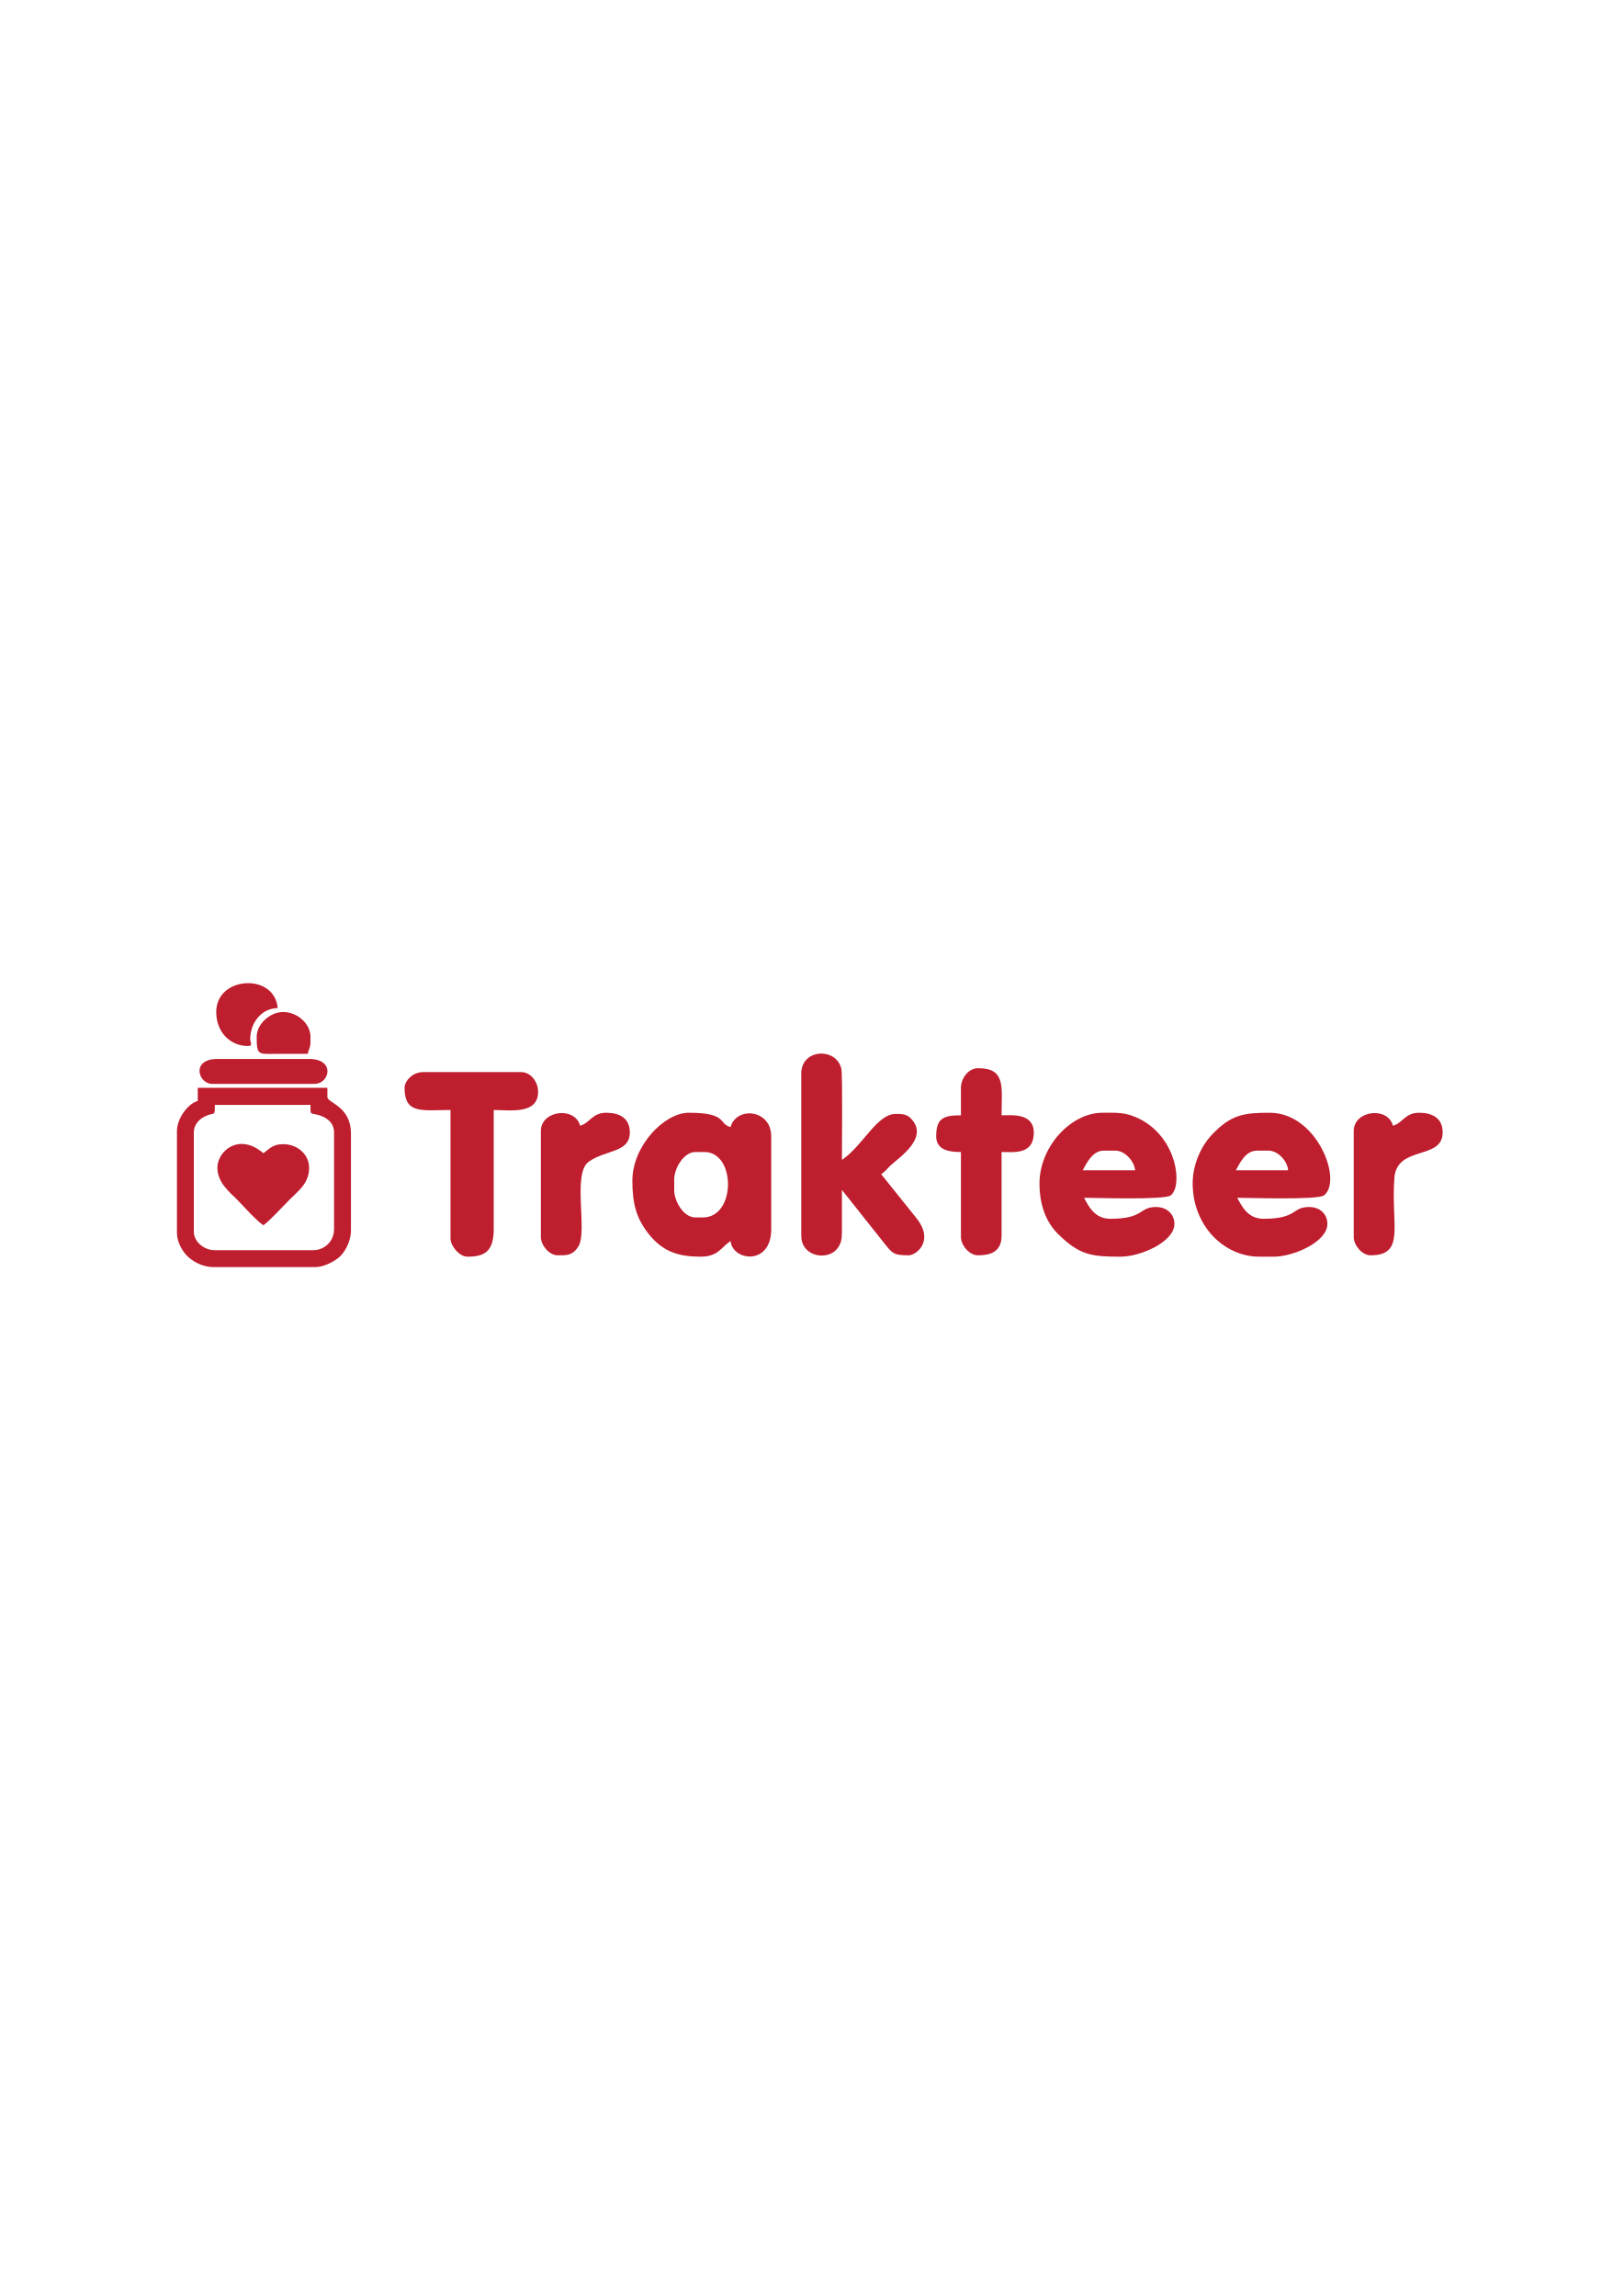
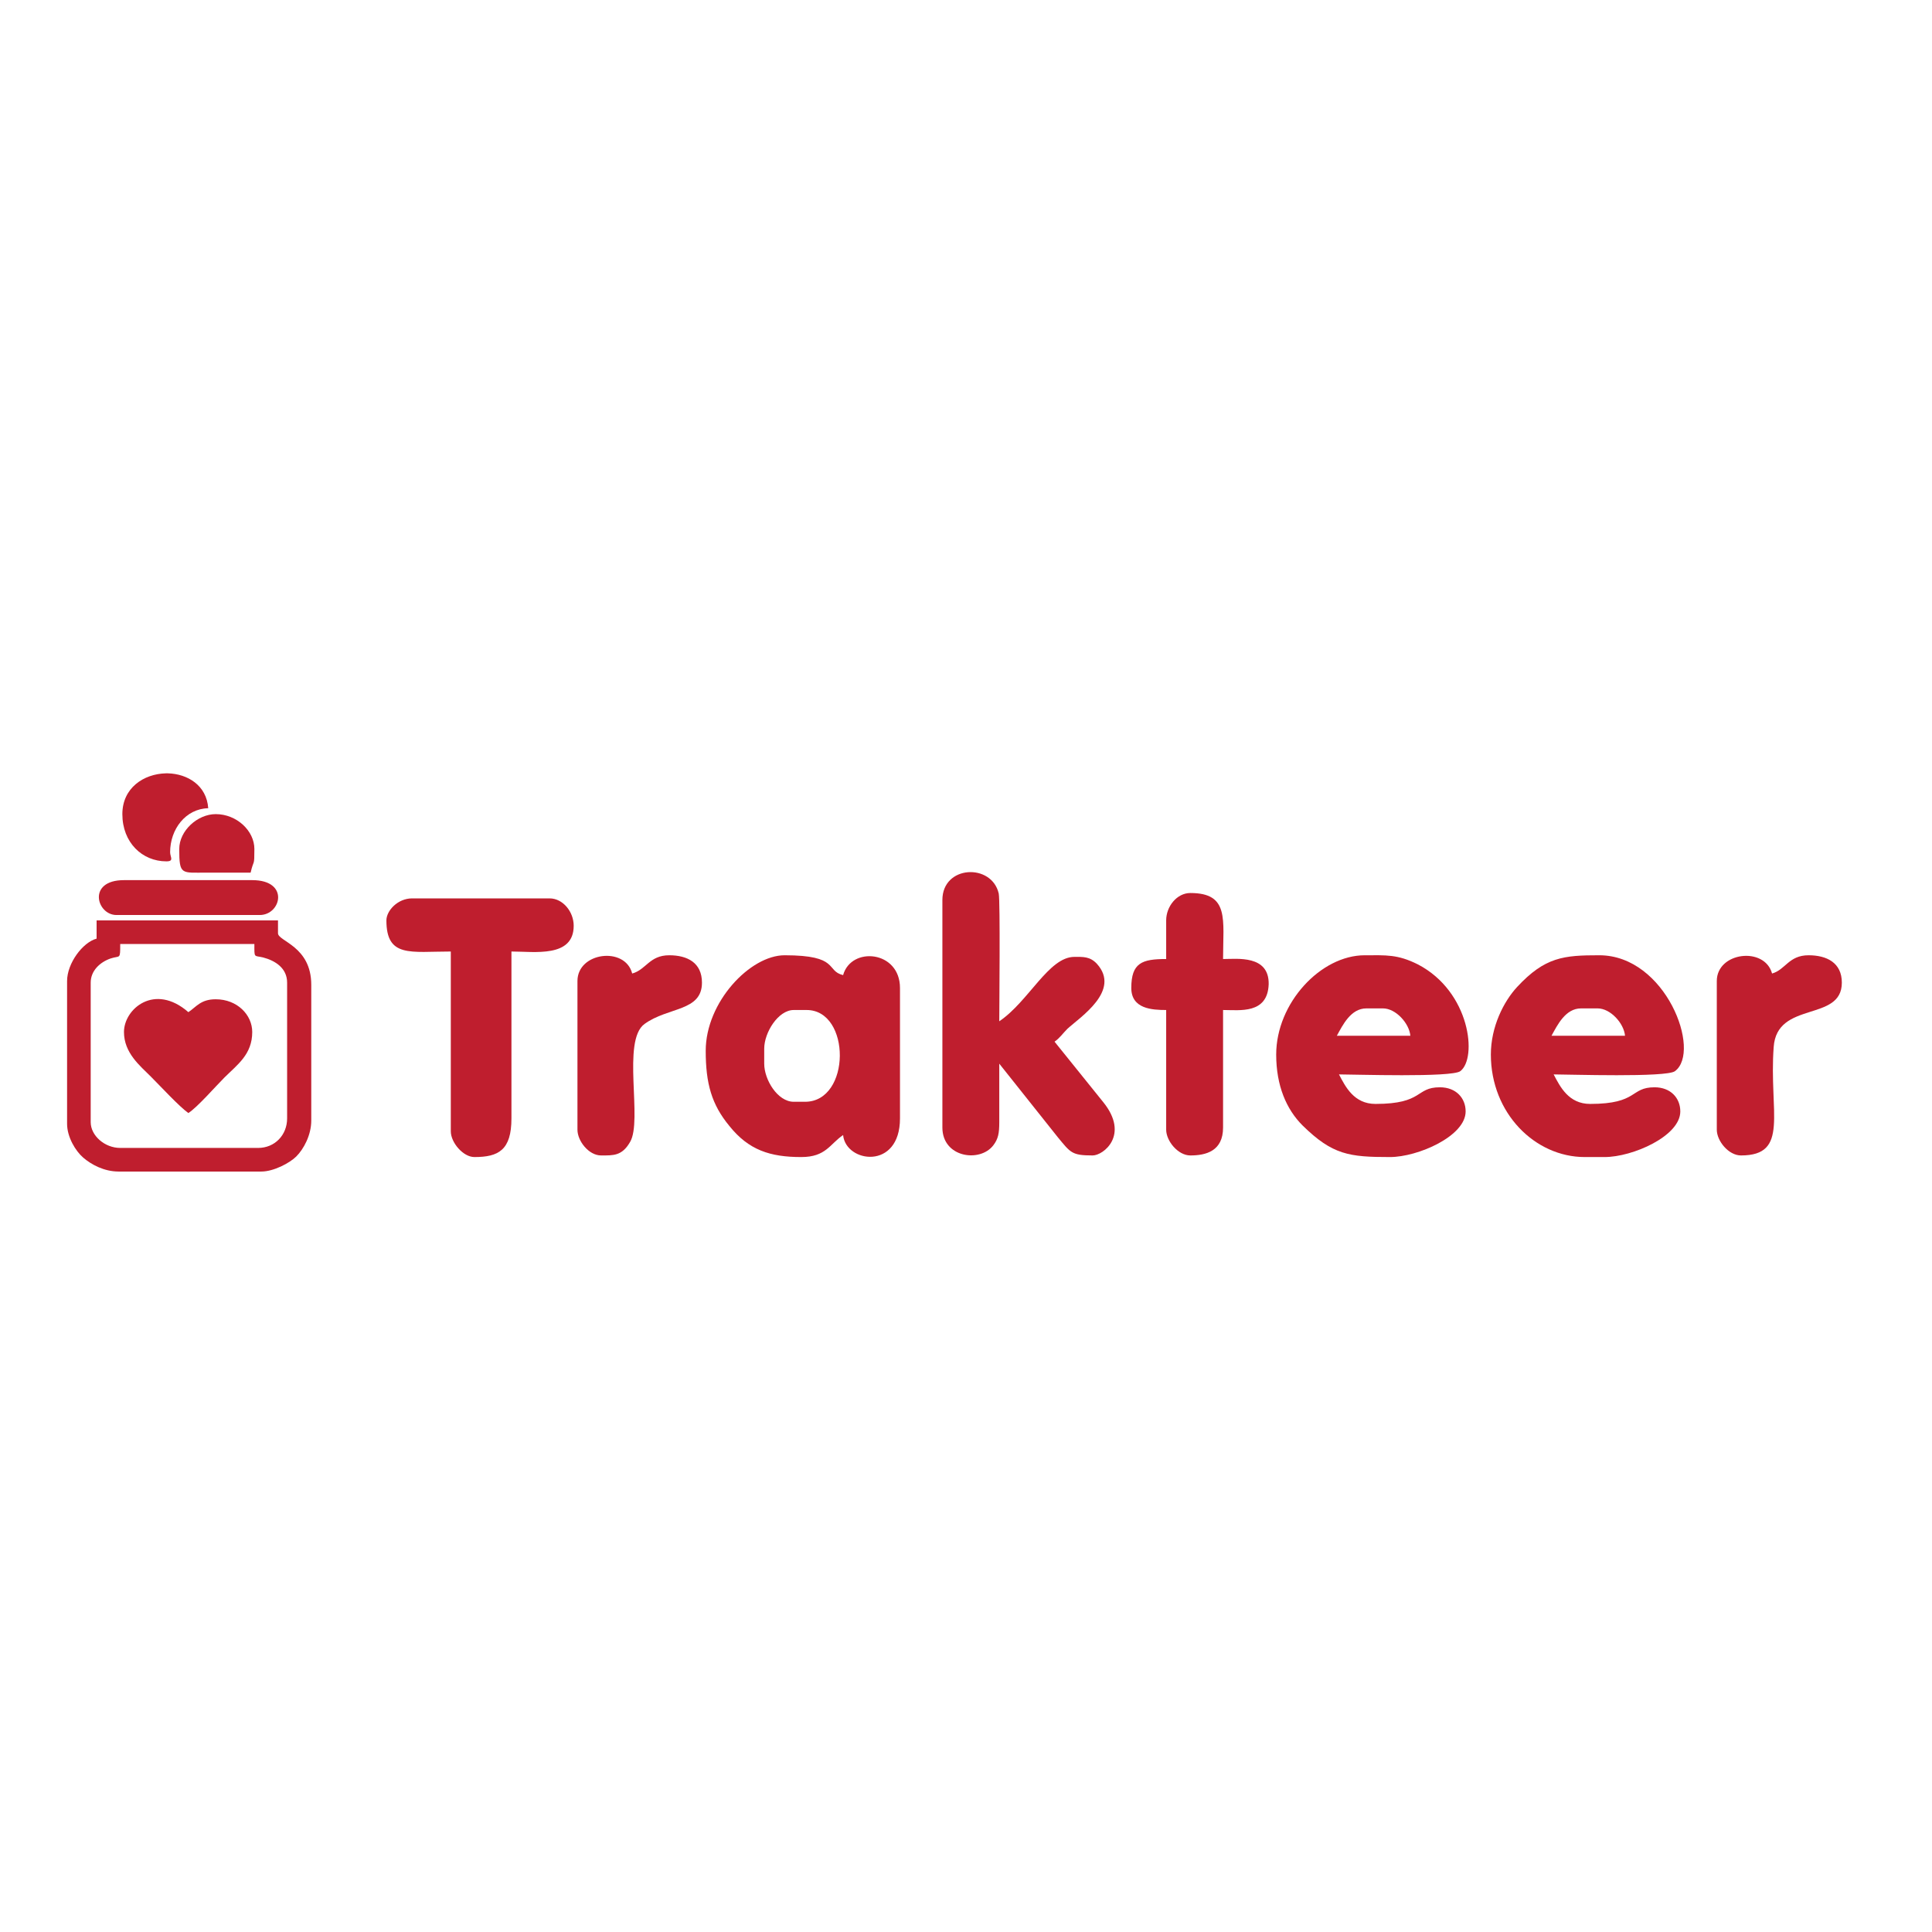
- <svg xmlns="http://www.w3.org/2000/svg" xml:space="preserve" width="8.267in" height="11.693in" version="1.1" style="shape-rendering:geometricPrecision; text-rendering:geometricPrecision; image-rendering:optimizeQuality; fill-rule:evenodd; clip-rule:evenodd" viewBox="0 0 8267 11691">
+ <svg xmlns="http://www.w3.org/2000/svg" xml:space="preserve" width="3.6in" height="3.6in" version="1.1" style="shape-rendering:geometricPrecision; text-rendering:geometricPrecision; image-rendering:optimizeQuality; fill-rule:evenodd; clip-rule:evenodd" viewBox="0 0 3600 3600">
  <defs>
    <style type="text/css">
   
    .fil0 {fill:none}
    .fil1 {fill:#BF1E2E}
   
  </style>
  </defs>
  <g id="Layer_x0020_1">
-     <rect class="fil0" x="515" y="4832" width="7180" height="2194" />
-     <g id="_3010630167696">
-       <path class="fil1" d="M3580 6199l-40 0c-58,0 -107,-80 -107,-140l0 -53c0,-59 50,-140 107,-140l47 0c161,0 161,333 -7,333zm-360 -187c0,119 21,195 86,275 70,86 148,112 261,112 90,0 104,-47 153,-80 9,102 207,128 207,-60l0 -473c0,-138 -178,-154 -207,-47 -64,-17 -13,-73 -213,-73 -125,0 -287,169 -287,346z" />
-       <path class="fil1" d="M4080 5466l0 826c0,109 136,129 184,65 18,-24 23,-44 23,-84 0,-72 0,-143 0,-214l212 267c46,58 51,66 128,66 38,0 134,-73 38,-191l-178 -222c20,-13 30,-28 48,-45 47,-43 194,-140 106,-236 -24,-27 -50,-26 -81,-26 -95,0 -166,162 -273,234 0,-48 4,-436 -3,-464 -25,-110 -204,-103 -204,24z" />
-       <path class="fil1" d="M6400 5859l60 0c48,0 96,54 99,100l-266 0c21,-39 50,-100 107,-100zm-327 167c0,214 158,373 340,373l73 0c100,0 273,-75 273,-167 0,-47 -35,-86 -93,-86 -89,0 -58,60 -233,60 -78,0 -110,-63 -133,-107 54,0 409,12 441,-12 98,-73 -34,-421 -275,-421 -128,0 -198,7 -298,115 -49,52 -95,145 -95,245z" />
-       <path class="fil1" d="M5620 5859l60 0c48,0 96,54 100,100l-267 0c21,-39 51,-100 107,-100zm-327 167c0,114 36,200 95,258 109,107 169,115 318,115 101,0 274,-75 274,-167 0,-47 -35,-86 -94,-86 -88,0 -58,60 -233,60 -78,0 -110,-63 -133,-107 54,0 409,12 441,-12 61,-46 36,-288 -155,-388 -72,-37 -115,-33 -193,-33 -160,0 -320,173 -320,360z" />
-       <path class="fil1" d="M2060 5539c0,136 89,113 234,113l0 654c0,40 46,93 86,93 87,0 134,-26 134,-140l0 -607c84,0 226,24 226,-93 0,-51 -38,-100 -86,-100l-500 0c-53,0 -94,45 -94,80z" />
-       <path class="fil1" d="M1594 6366l-500 0c-57,0 -107,-45 -107,-94l0 -506c0,-43 32,-74 72,-88 35,-13 35,5 35,-52l487 0c0,52 -2,41 31,49 44,10 89,37 89,91l0 493c0,60 -47,107 -107,107zm-587 -760c-50,13 -106,89 -106,153l0 520c0,48 31,98 58,122 29,26 76,51 128,51l520 0c44,0 102,-32 125,-55 27,-26 55,-79 55,-131l0 -494c0,-140 -120,-156 -120,-186l0 -47 -660 0 0 67z" />
-       <path class="fil1" d="M4893 5539l0 140c-88,0 -126,14 -126,107 0,74 75,80 126,80l0 433c0,41 42,93 87,93 58,0 120,-14 120,-100l0 -426c60,0 161,15 164,-94 3,-107 -113,-93 -164,-93 0,-144 23,-240 -120,-240 -48,0 -87,51 -87,100z" />
-       <path class="fil1" d="M6893 5759l0 540c0,41 42,93 86,93 179,0 103,-155 121,-393 12,-170 246,-89 246,-233 0,-73 -53,-100 -120,-100 -72,0 -84,53 -133,66 -27,-100 -200,-78 -200,27z" />
-       <path class="fil1" d="M2754 5759l0 540c0,41 42,93 86,93 44,0 76,3 106,-47 46,-78 -32,-369 51,-429 87,-63 210,-45 210,-150 0,-73 -53,-100 -120,-100 -72,0 -84,53 -133,66 -27,-100 -200,-78 -200,27z" />
-       <path class="fil1" d="M1107 5946c0,74 59,122 99,161 33,34 101,110 135,132 32,-22 98,-95 131,-128 46,-47 102,-84 102,-165 0,-64 -55,-120 -133,-120 -54,0 -71,26 -100,46 -123,-106 -234,-12 -234,74z" />
-       <path class="fil1" d="M1081 5519l520 0c78,0 108,-127 -27,-127l-467 0c-135,0 -99,127 -26,127z" />
-       <path class="fil1" d="M1101 5153c0,104 73,173 160,173 30,0 13,-17 13,-34 0,-85 58,-158 140,-159 -7,-84 -76,-126 -147,-127l-9 0c-78,2 -157,52 -157,147z" />
-       <path class="fil1" d="M1307 5279c0,97 9,87 100,87 54,0 107,0 160,0 12,-50 14,-19 14,-87 0,-65 -65,-126 -140,-126 -66,0 -134,61 -134,126z" />
+     <rect class="fil0" x="495" y="1493" width="2553" height="780" />
+     <g id="_3010630192752">
+       <path class="fil1" d="M1500 2053l-21 0c-30,0 -55,-41 -55,-71l0 -28c0,-30 26,-72 55,-72l24 0c83,0 83,171 -3,171zm-185 -95c0,61 11,100 44,140 36,45 76,58 134,58 46,0 53,-24 78,-41 5,52 106,66 106,-31l0 -243c0,-70 -91,-78 -106,-24 -33,-8 -6,-37 -109,-37 -64,0 -147,87 -147,178z" />
+       <path class="fil1" d="M1756 1677l0 424c0,56 70,66 95,33 9,-12 11,-22 11,-43 0,-36 0,-73 0,-109l109 137c24,29 26,34 65,34 20,0 69,-38 20,-99l-91 -113c10,-7 15,-15 24,-24 24,-22 100,-71 55,-121 -13,-14 -26,-13 -42,-13 -48,0 -85,83 -140,120 0,-25 2,-223 -1,-238 -13,-57 -105,-53 -105,12z" />
+       <path class="fil1" d="M2946 1879l31 0c24,0 49,28 51,51l-137 0c11,-20 26,-51 55,-51zm-168 86c0,109 82,191 175,191l37 0c52,0 141,-39 141,-85 0,-25 -18,-45 -48,-45 -46,0 -30,31 -120,31 -40,0 -56,-32 -68,-55 28,0 210,6 226,-6 50,-37 -17,-216 -141,-216 -66,0 -101,3 -153,59 -25,27 -49,74 -49,126z" />
+       <path class="fil1" d="M2546 1879l31 0c24,0 49,28 51,51l-137 0c11,-20 26,-51 55,-51zm-168 86c0,58 19,102 49,132 56,55 87,59 163,59 52,0 141,-39 141,-85 0,-25 -18,-45 -48,-45 -46,0 -30,31 -120,31 -40,0 -56,-32 -68,-55 28,0 210,6 226,-6 32,-24 19,-148 -79,-199 -38,-19 -59,-17 -99,-17 -82,0 -165,89 -165,185z" />
+       <path class="fil1" d="M720 1715c0,70 45,58 120,58l0 335c0,21 23,48 44,48 45,0 69,-13 69,-72l0 -311c43,0 116,12 116,-48 0,-26 -20,-51 -45,-51l-256 0c-27,0 -48,23 -48,41z" />
+       <path class="fil1" d="M481 2139l-257 0c-29,0 -55,-23 -55,-48l0 -260c0,-22 17,-38 37,-45 18,-6 18,3 18,-27l250 0c0,27 -1,21 16,25 23,6 45,20 45,47l0 253c0,31 -23,55 -54,55zm-301 -390c-26,7 -55,46 -55,79l0 266c0,25 16,51 30,63 15,13 39,26 66,26l266 0c23,0 53,-16 65,-28 14,-14 28,-40 28,-67l0 -253c0,-72 -62,-81 -62,-96l0 -24 -338 0 0 34z" />
+       <path class="fil1" d="M2173 1715l0 72c-45,0 -65,7 -65,54 0,39 39,41 65,41l0 223c0,21 22,48 45,48 29,0 61,-8 61,-52l0 -219c31,0 83,8 85,-48 1,-55 -59,-47 -85,-47 0,-74 12,-123 -61,-123 -25,0 -45,25 -45,51z" />
+       <path class="fil1" d="M3199 1828l0 277c0,21 22,48 45,48 91,0 52,-80 61,-202 6,-87 127,-46 127,-120 0,-37 -28,-51 -62,-51 -37,0 -43,27 -68,34 -14,-51 -103,-40 -103,14z" />
+       <path class="fil1" d="M1076 1828l0 277c0,21 21,48 44,48 23,0 39,1 54,-25 24,-40 -16,-189 27,-220 44,-32 107,-23 107,-77 0,-37 -27,-51 -61,-51 -37,0 -43,27 -69,34 -13,-51 -102,-40 -102,14z" />
+       <path class="fil1" d="M231 1923c0,39 30,63 50,83 18,18 53,56 70,68 17,-11 50,-49 67,-66 24,-24 52,-43 52,-85 0,-32 -28,-61 -68,-61 -28,0 -36,14 -51,24 -63,-55 -120,-6 -120,37z" />
+       <path class="fil1" d="M217 1705l267 0c40,0 56,-65 -14,-65l-239 0c-69,0 -51,65 -14,65z" />
+       <path class="fil1" d="M228 1517c0,53 37,88 82,88 15,0 7,-8 7,-17 0,-43 29,-81 71,-82 -3,-43 -39,-64 -75,-65l-4 0c-41,1 -81,27 -81,76z" />
+       <path class="fil1" d="M334 1582c0,49 4,44 51,44 27,0 55,0 82,0 6,-26 7,-10 7,-44 0,-34 -33,-65 -72,-65 -34,0 -68,31 -68,65z" />
    </g>
  </g>
</svg>
